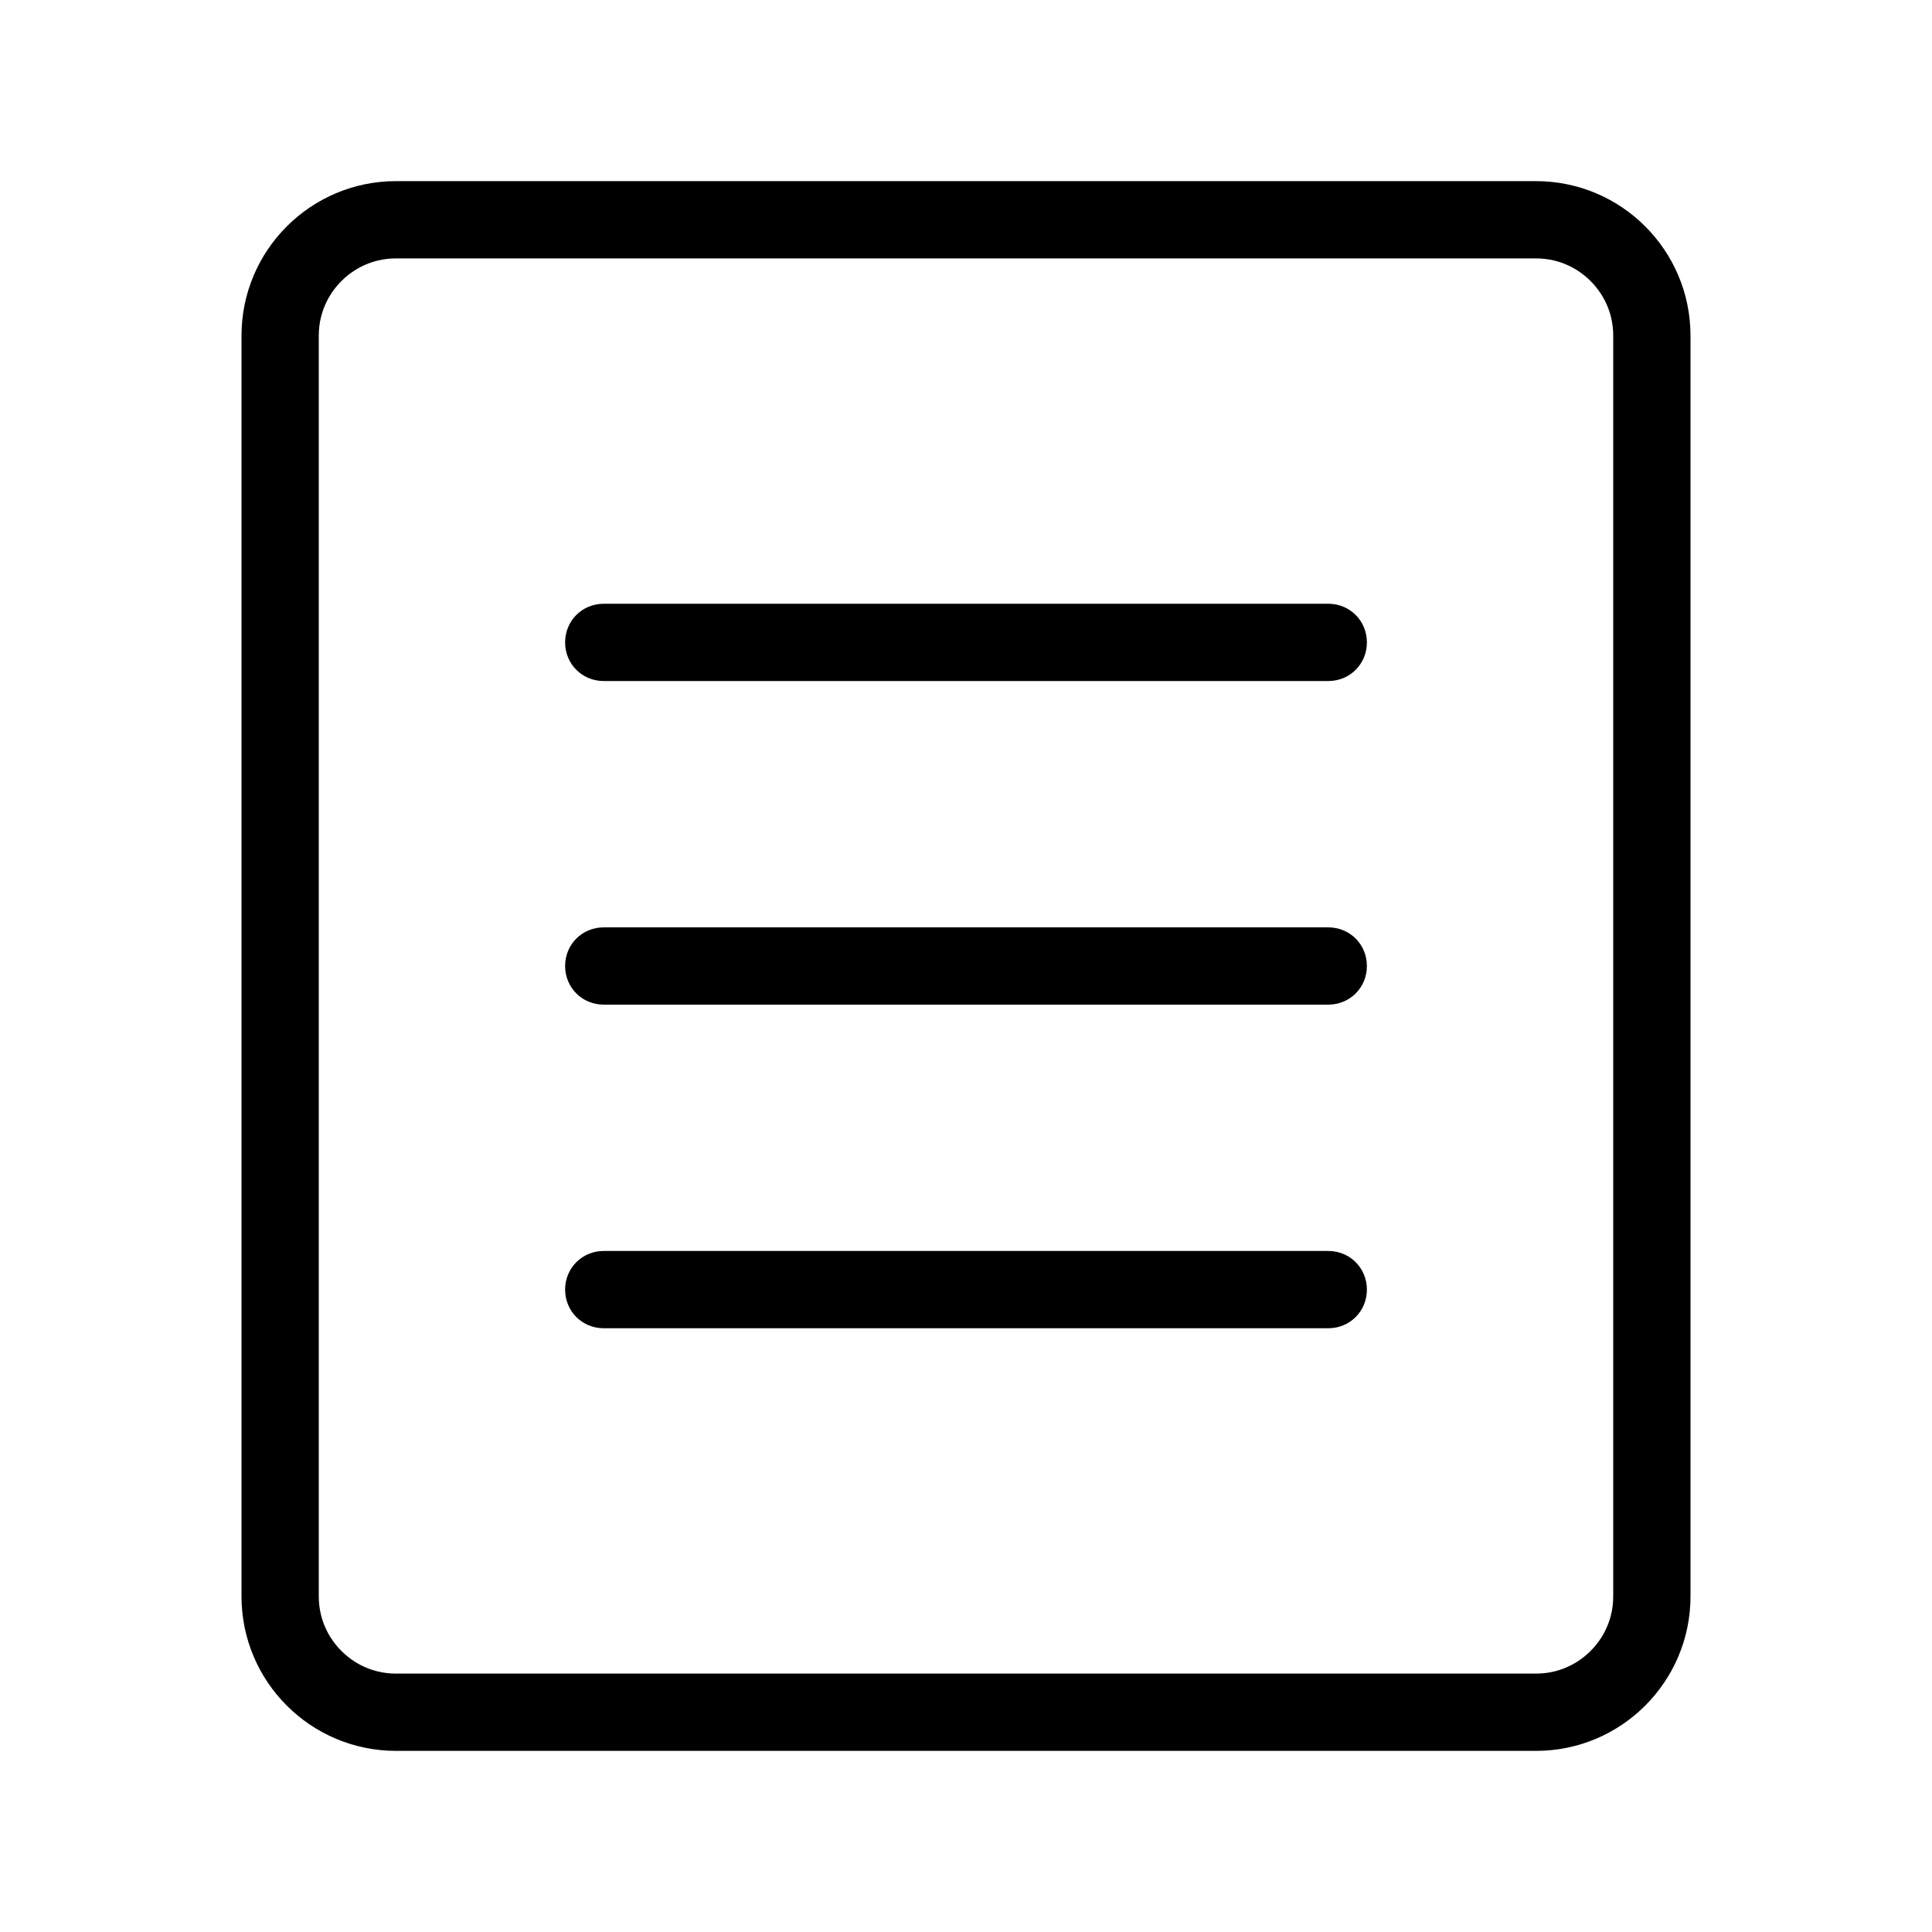
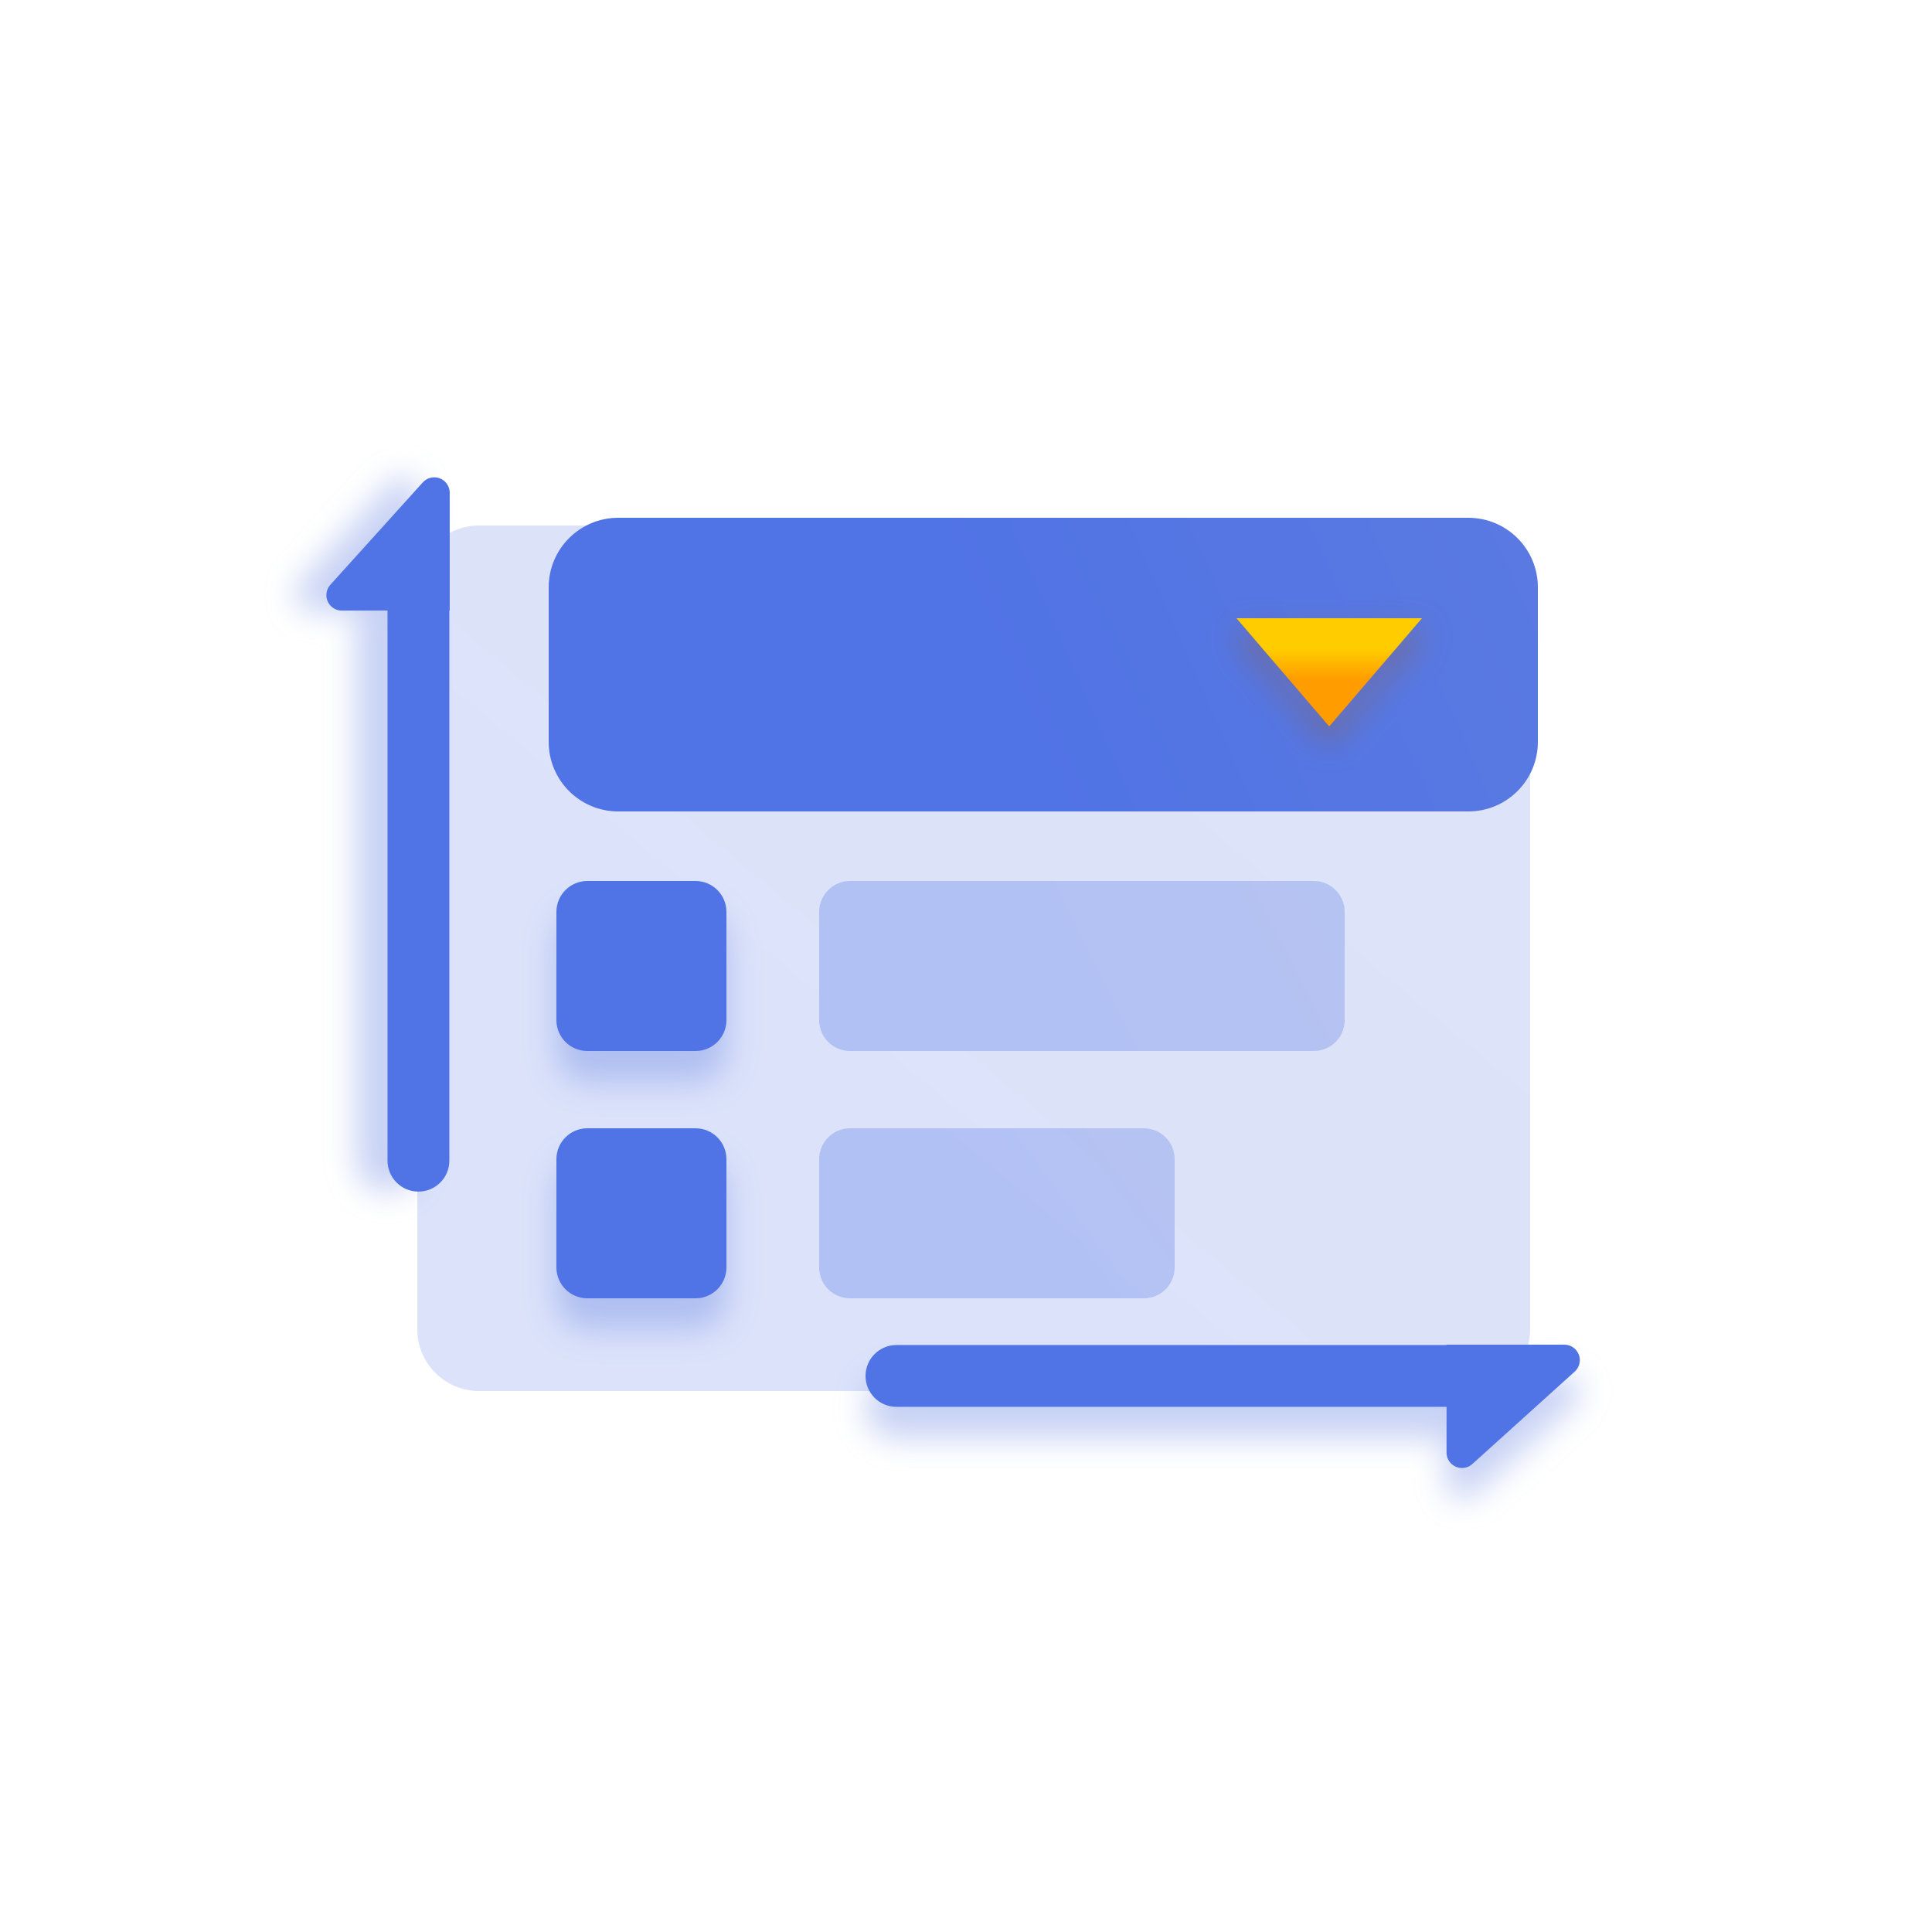
- <svg xmlns="http://www.w3.org/2000/svg" viewBox="0 0 40 40" width="40" height="40" fill="none">
-   <rect id="表单" width="40" height="40" x="0" y="0" fill="rgb(255,255,255)" fill-opacity="0" />
-   <path id="矢量 525" d="M31.8 3.75C33.567 3.75 35 5.183 35 6.95L35 33.05C35 34.817 33.567 36.25 31.8 36.25L8.2 36.25C6.433 36.25 5 34.817 5 33.05L5 6.95C5 5.183 6.433 3.75 8.2 3.75L31.8 3.75ZM31.8 5.35L8.2 5.35C8.068 5.35 7.939 5.365 7.815 5.396L7.815 5.396Q7.694 5.426 7.578 5.475C7.494 5.511 7.414 5.552 7.339 5.601L7.339 5.601C7.242 5.663 7.152 5.735 7.069 5.819C6.985 5.902 6.913 5.992 6.851 6.089L6.851 6.089C6.802 6.164 6.761 6.244 6.725 6.328C6.692 6.405 6.666 6.484 6.646 6.565L6.646 6.565C6.615 6.689 6.6 6.818 6.6 6.95L6.6 33.05C6.6 33.182 6.615 33.311 6.646 33.435C6.666 33.516 6.692 33.595 6.725 33.672C6.761 33.756 6.802 33.836 6.851 33.911C6.913 34.008 6.985 34.098 7.069 34.181C7.152 34.265 7.242 34.337 7.339 34.399L7.339 34.399C7.414 34.448 7.494 34.489 7.578 34.525C7.655 34.558 7.734 34.584 7.815 34.604C7.939 34.635 8.068 34.65 8.2 34.65L31.8 34.65C31.932 34.65 32.061 34.635 32.185 34.604L32.185 34.604C32.266 34.584 32.345 34.558 32.422 34.525C32.506 34.489 32.586 34.448 32.661 34.399C32.758 34.337 32.848 34.265 32.931 34.181C33.015 34.098 33.087 34.008 33.149 33.911C33.198 33.836 33.239 33.756 33.275 33.672C33.308 33.595 33.334 33.516 33.354 33.435L33.354 33.435C33.385 33.311 33.4 33.182 33.4 33.05L33.4 6.95Q33.4 6.752 33.354 6.566L33.354 6.566L33.354 6.565L33.354 6.565C33.334 6.484 33.308 6.405 33.275 6.328C33.239 6.244 33.197 6.164 33.149 6.089C33.087 5.992 33.014 5.902 32.931 5.819C32.848 5.735 32.758 5.663 32.661 5.601L32.661 5.601C32.586 5.552 32.506 5.511 32.422 5.475C32.345 5.442 32.266 5.416 32.185 5.396C32.061 5.365 31.932 5.35 31.8 5.35ZM12.5 14.1L27.5 14.1C27.948 14.1 28.3 13.748 28.3 13.3C28.3 12.852 27.948 12.5 27.5 12.5L12.5 12.5C12.052 12.5 11.7 12.852 11.7 13.3C11.7 13.748 12.052 14.1 12.5 14.1ZM27.5 20.8L12.5 20.8C12.052 20.8 11.7 20.448 11.7 20C11.7 19.552 12.052 19.2 12.5 19.2L27.5 19.2C27.948 19.2 28.3 19.552 28.3 20C28.3 20.448 27.948 20.8 27.5 20.8ZM12.5 27.5L27.5 27.5C27.948 27.5 28.3 27.148 28.3 26.7C28.3 26.252 27.948 25.9 27.5 25.9L12.5 25.9C12.052 25.9 11.7 26.252 11.7 26.7C11.7 27.148 12.052 27.5 12.5 27.5Z" fill="currentColor" fill-rule="evenodd" />
+ <svg xmlns="http://www.w3.org/2000/svg" xmlns:xlink="http://www.w3.org/1999/xlink" width="125px" height="125px" viewBox="0 0 125 125" version="1.1">
+   <defs>
+     <linearGradient x1="44.099%" y1="72.285%" x2="128.793%" y2="-6.758%" id="linearGradient-1">
+       <stop stop-color="#5073E5" offset="0%" />
+       <stop stop-color="#5E7CE0" offset="100%" />
+     </linearGradient>
+     <linearGradient x1="44.099%" y1="53.856%" x2="128.793%" y2="40.179%" id="linearGradient-2">
+       <stop stop-color="#5073E5" offset="0%" />
+       <stop stop-color="#5E7CE0" offset="100%" />
+     </linearGradient>
+     <path d="M11,23 L18,23 C19.105,23 20,23.895 20,25 L20,32 C20,33.105 19.105,34 18,34 L11,34 C9.895,34 9,33.105 9,32 L9,25 C9,23.895 9.895,23 11,23 Z" id="path-3" />
+     <filter x="-36.4%" y="-18.2%" width="172.7%" height="172.7%" filterUnits="objectBoundingBox" id="filter-4">
+       <feOffset dx="0" dy="2" in="SourceAlpha" result="shadowOffsetOuter1" />
+       <feGaussianBlur stdDeviation="1" in="shadowOffsetOuter1" result="shadowBlurOuter1" />
+       <feColorMatrix values="0 0 0 0 0.369   0 0 0 0 0.486   0 0 0 0 0.878  0 0 0 0.35 0" type="matrix" in="shadowBlurOuter1" />
+     </filter>
+     <linearGradient x1="44.099%" y1="58.426%" x2="128.793%" y2="28.539%" id="linearGradient-5">
+       <stop stop-color="#5073E5" offset="0%" />
+       <stop stop-color="#5E7CE0" offset="100%" />
+     </linearGradient>
+     <path d="M11,39 L18,39 C19.105,39 20,39.895 20,41 L20,48 C20,49.105 19.105,50 18,50 L11,50 C9.895,50 9,49.105 9,48 L9,41 C9,39.895 9.895,39 11,39 Z" id="path-6" />
+     <filter x="-36.4%" y="-18.2%" width="172.7%" height="172.7%" filterUnits="objectBoundingBox" id="filter-7">
+       <feOffset dx="0" dy="2" in="SourceAlpha" result="shadowOffsetOuter1" />
+       <feGaussianBlur stdDeviation="1" in="shadowOffsetOuter1" result="shadowBlurOuter1" />
+       <feColorMatrix values="0 0 0 0 0.369   0 0 0 0 0.486   0 0 0 0 0.878  0 0 0 0.35 0" type="matrix" in="shadowBlurOuter1" />
+     </filter>
+     <linearGradient x1="44.099%" y1="53.007%" x2="128.793%" y2="42.341%" id="linearGradient-8">
+       <stop stop-color="#5073E5" offset="0%" />
+       <stop stop-color="#5E7CE0" offset="100%" />
+     </linearGradient>
+     <linearGradient x1="44.099%" y1="53.007%" x2="128.793%" y2="42.341%" id="linearGradient-9">
+       <stop stop-color="#5073E5" offset="0%" />
+       <stop stop-color="#5E7CE0" offset="100%" />
+     </linearGradient>
+     <linearGradient x1="50%" y1="0%" x2="50%" y2="100%" id="linearGradient-10">
+       <stop stop-color="#FFCC00" offset="0%" />
+       <stop stop-color="#FF9D00" offset="100%" />
+     </linearGradient>
+     <polygon id="path-11" points="53 6 65 6 59 13" />
+     <filter x="-29.2%" y="-35.7%" width="158.3%" height="200.0%" filterUnits="objectBoundingBox" id="filter-12">
+       <feOffset dx="0" dy="1" in="SourceAlpha" result="shadowOffsetOuter1" />
+       <feMorphology radius="4" operator="erode" in="SourceAlpha" result="shadowInner" />
+       <feOffset dx="0" dy="1" in="shadowInner" result="shadowInner" />
+       <feComposite in="shadowOffsetOuter1" in2="shadowInner" operator="out" result="shadowOffsetOuter1" />
+       <feGaussianBlur stdDeviation="1" in="shadowOffsetOuter1" result="shadowBlurOuter1" />
+       <feColorMatrix values="0 0 0 0 0.662   0 0 0 0 0.325   0 0 0 0 0.005  0 0 0 0.5 0" type="matrix" in="shadowBlurOuter1" />
+     </filter>
+     <filter x="-45.8%" y="-64.3%" width="191.7%" height="257.1%" filterUnits="objectBoundingBox" id="filter-13">
+       <feGaussianBlur stdDeviation="1.5" in="SourceAlpha" result="shadowBlurInner1" />
+       <feOffset dx="0" dy="-4" in="shadowBlurInner1" result="shadowOffsetInner1" />
+       <feComposite in="shadowOffsetInner1" in2="SourceAlpha" operator="arithmetic" k2="-1" k3="1" result="shadowInnerInner1" />
+       <feColorMatrix values="0 0 0 0 0.842   0 0 0 0 0.342   0 0 0 0 0  0 0 0 0.5 0" type="matrix" in="shadowInnerInner1" />
+     </filter>
+     <path d="M101.213,87 C101.765,87 102.213,87.448 102.213,88 C102.213,88.283 102.093,88.553 101.883,88.742 L95.261,94.721 C94.851,95.091 94.219,95.059 93.849,94.649 C93.683,94.465 93.591,94.226 93.591,93.979 L93.591,91.023 L58,91.023 C56.895,91.023 56,90.128 56,89.023 C56,87.919 56.895,87.023 58,87.023 L93.591,87.023 L93.591,87 L101.213,87 Z" id="path-14" />
+     <filter x="-8.7%" y="-25.1%" width="117.3%" height="200.3%" filterUnits="objectBoundingBox" id="filter-15">
+       <feOffset dx="0" dy="2" in="SourceAlpha" result="shadowOffsetOuter1" />
+       <feGaussianBlur stdDeviation="1" in="shadowOffsetOuter1" result="shadowBlurOuter1" />
+       <feColorMatrix values="0 0 0 0 0.369   0 0 0 0 0.486   0 0 0 0 0.878  0 0 0 0.35 0" type="matrix" in="shadowBlurOuter1" />
+     </filter>
+     <path d="M47.213,50 C47.765,50 48.213,50.448 48.213,51 C48.213,51.283 48.093,51.553 47.883,51.742 L41.261,57.721 C40.851,58.091 40.219,58.059 39.849,57.649 C39.683,57.465 39.591,57.226 39.591,56.979 L39.591,54.023 L4,54.023 C2.895,54.023 2,53.128 2,52.023 C2,50.919 2.895,50.023 4,50.023 L39.591,50.023 L39.591,50 L47.213,50 Z" id="path-16" />
+     <filter x="-8.7%" y="-25.1%" width="117.3%" height="200.3%" filterUnits="objectBoundingBox" id="filter-17">
+       <feOffset dx="0" dy="2" in="SourceAlpha" result="shadowOffsetOuter1" />
+       <feGaussianBlur stdDeviation="1" in="shadowOffsetOuter1" result="shadowBlurOuter1" />
+       <feColorMatrix values="0 0 0 0 0.369   0 0 0 0 0.486   0 0 0 0 0.878  0 0 0 0.35 0" type="matrix" in="shadowBlurOuter1" />
+     </filter>
+   </defs>
+   <g id="组件总览" stroke="none" stroke-width="1" fill="none" fill-rule="evenodd">
+     <g id="-TinyUI-Ng-组件总览-1" transform="translate(-1089, -2670)">
+       <g id="Formfield-表单布局" transform="translate(1089, 2670)">
+         <g id="编组" />
+         <g id="编组-3" transform="translate(27, 34)">
+           <rect id="矩形备份-6" fill="url(#linearGradient-1)" opacity="0.204" x="0" y="0" width="72" height="56" rx="4" />
+           <path d="M28,23 L58,23 C59.105,23 60,23.895 60,25 L60,32 C60,33.105 59.105,34 58,34 L28,34 C26.895,34 26,33.105 26,32 L26,25 C26,23.895 26.895,23 28,23 Z" id="形状结合备份-6" fill="url(#linearGradient-2)" opacity="0.304" />
+           <g id="形状结合备份-28">
+             <use fill="black" fill-opacity="1" filter="url(#filter-4)" xlink:href="#path-3" />
+             <use fill="#5073E5" fill-rule="evenodd" xlink:href="#path-3" />
+           </g>
+           <path d="M28,39 L47,39 C48.105,39 49,39.895 49,41 L49,48 C49,49.105 48.105,50 47,50 L28,50 C26.895,50 26,49.105 26,48 L26,41 C26,39.895 26.895,39 28,39 Z" id="形状结合备份-7" fill="url(#linearGradient-5)" opacity="0.304" />
+           <g id="形状结合备份-29">
+             <use fill="black" fill-opacity="1" filter="url(#filter-7)" xlink:href="#path-6" />
+             <use fill="#5073E5" fill-rule="evenodd" xlink:href="#path-6" />
+           </g>
+           <rect id="矩形" stroke="url(#linearGradient-9)" fill="url(#linearGradient-8)" x="9" y="0" width="63" height="18" rx="4" />
+           <g id="形状结合">
+             <use fill="black" fill-opacity="1" filter="url(#filter-12)" xlink:href="#path-11" />
+             <use fill="black" fill-opacity="1" filter="url(#filter-13)" xlink:href="#path-11" />
+             <path stroke="url(#linearGradient-10)" stroke-width="4" d="M60.652,8 L59,9.927 L57.348,8 L60.652,8 Z" stroke-linejoin="square" />
+           </g>
+         </g>
+         <g id="形状结合">
+           <use fill="black" fill-opacity="1" filter="url(#filter-15)" xlink:href="#path-14" />
+           <use fill="#5073E5" fill-rule="evenodd" xlink:href="#path-14" />
+         </g>
+         <g id="形状结合备份-11" transform="translate(25.10644, 53.98939) scale(-1, 1) rotate(-90) translate(-25.10644, -53.98939) ">
+           <use fill="black" fill-opacity="1" filter="url(#filter-17)" xlink:href="#path-16" />
+           <use fill="#5073E5" fill-rule="evenodd" xlink:href="#path-16" />
+         </g>
+       </g>
+     </g>
+   </g>
</svg>
